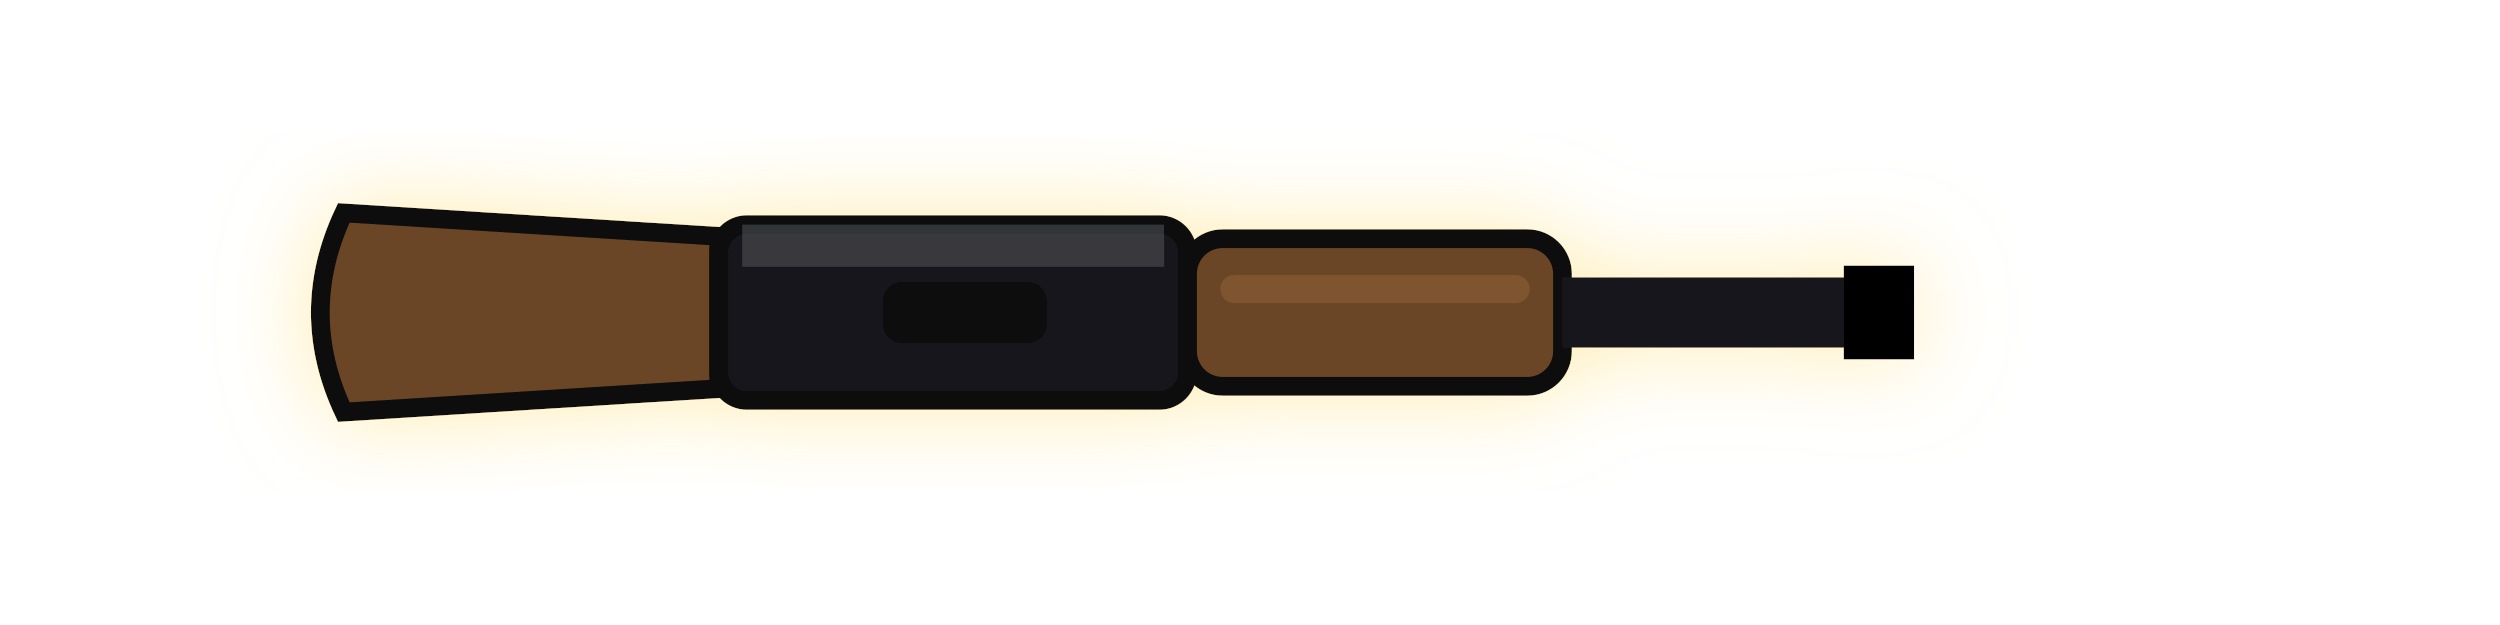
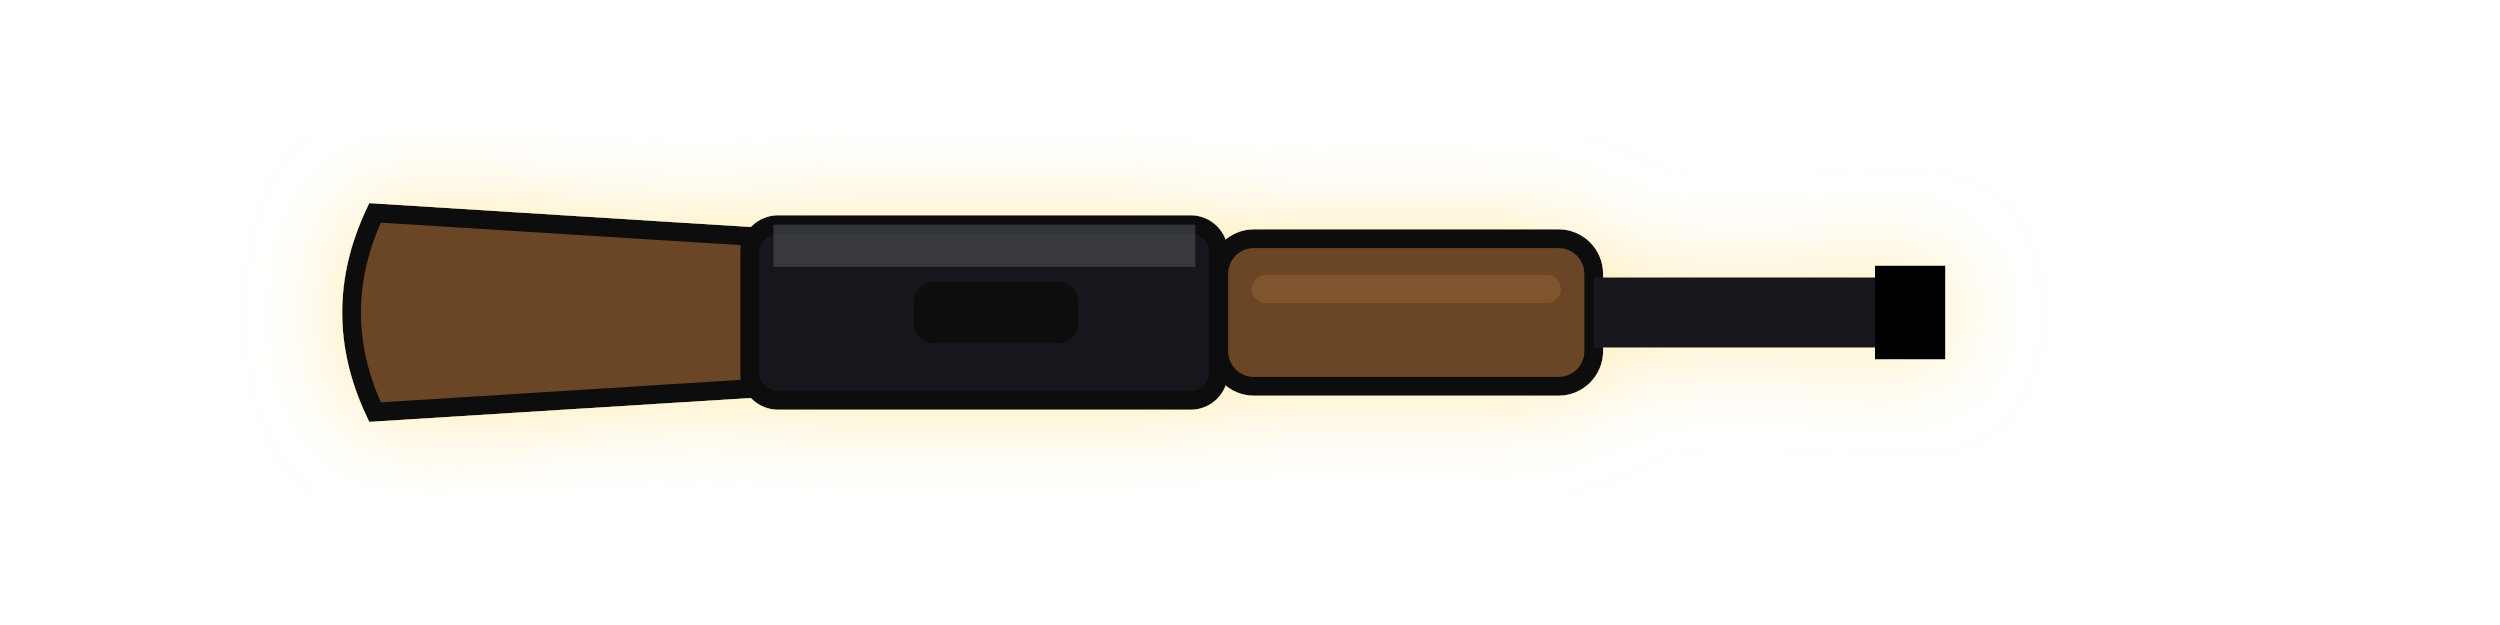
<svg xmlns="http://www.w3.org/2000/svg" width="160" height="40" viewBox="0 0 160 40">
  <defs>
    <filter id="gi" x="-10%" y="-40%" width="120%" height="180%">
      <feDropShadow dx="0" dy="0" stdDeviation="2" flood-color="#ffe9a8" flood-opacity=".9" />
    </filter>
  </defs>
-   <g filter="url(#gi)" transform="translate(46 20) scale(1.5)">
+   <g filter="url(#gi)" transform="translate(48 20) scale(1.5)">
    <g transform="translate(0 0) rotate(0)">
      <path d="M0 -3.25 L-16 -4.25 Q-18 0 -16 4.25 L0 3.25 Z" fill="#6b4526" stroke="#0b0b0b" stroke-width="0.8" />
      <rect x="0" y="-3.75" width="20" height="7.5" rx="1.2" fill="#19191b" stroke="#0b0b0b" stroke-width="0.8" />
      <rect x="1" y="-3.75" width="18" height="1.8" fill="#45474c" opacity=".7" />
      <rect x="20" y="-3.15" width="16" height="6.3" rx="1.5" fill="#6b4526" stroke="#0b0b0b" stroke-width="0.8" />
      <path d="M22 -1 L34 -1" stroke="#8a5d35" stroke-width="1.2" stroke-linecap="round" fill="none" opacity=".6" />
      <rect x="36" y="-1.5" width="14" height="3" fill="#19191b" />
      <rect x="48" y="-2" width="3" height="4" fill="#050505" />
      <rect x="7" y="-1.3" width="7" height="2.6" rx="0.8" fill="#0d0d0e" />
    </g>
  </g>
</svg>
